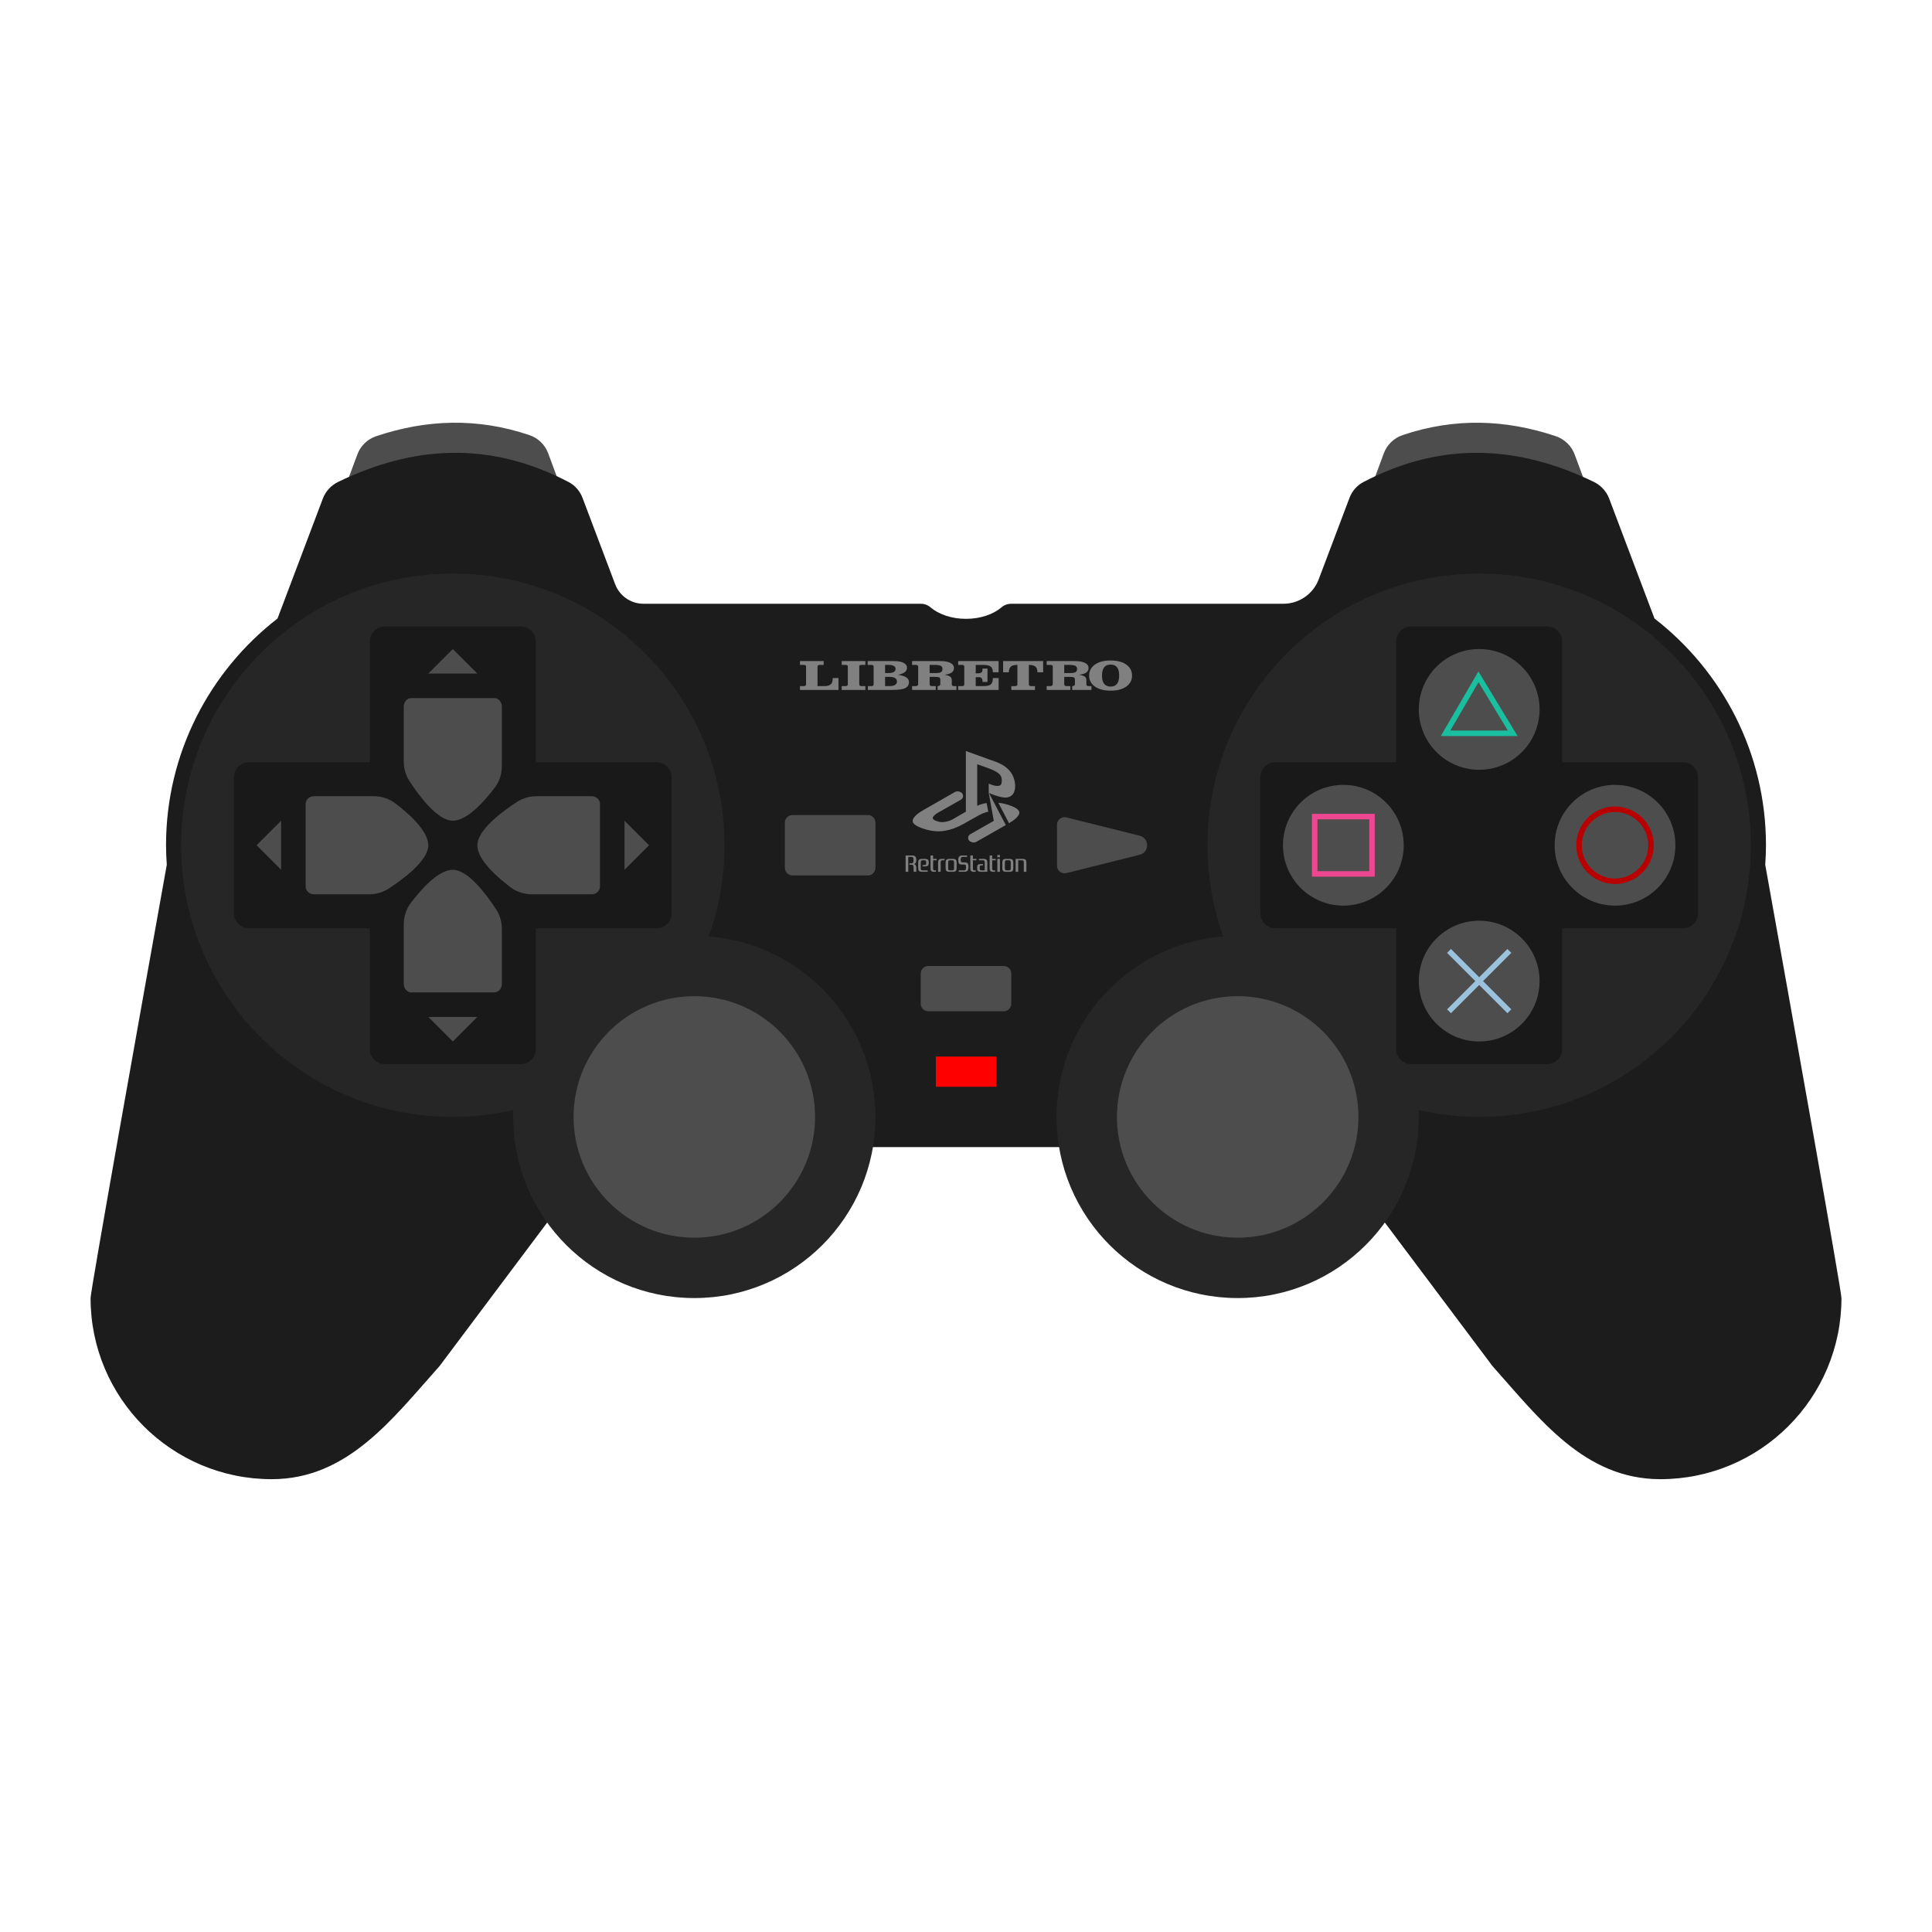
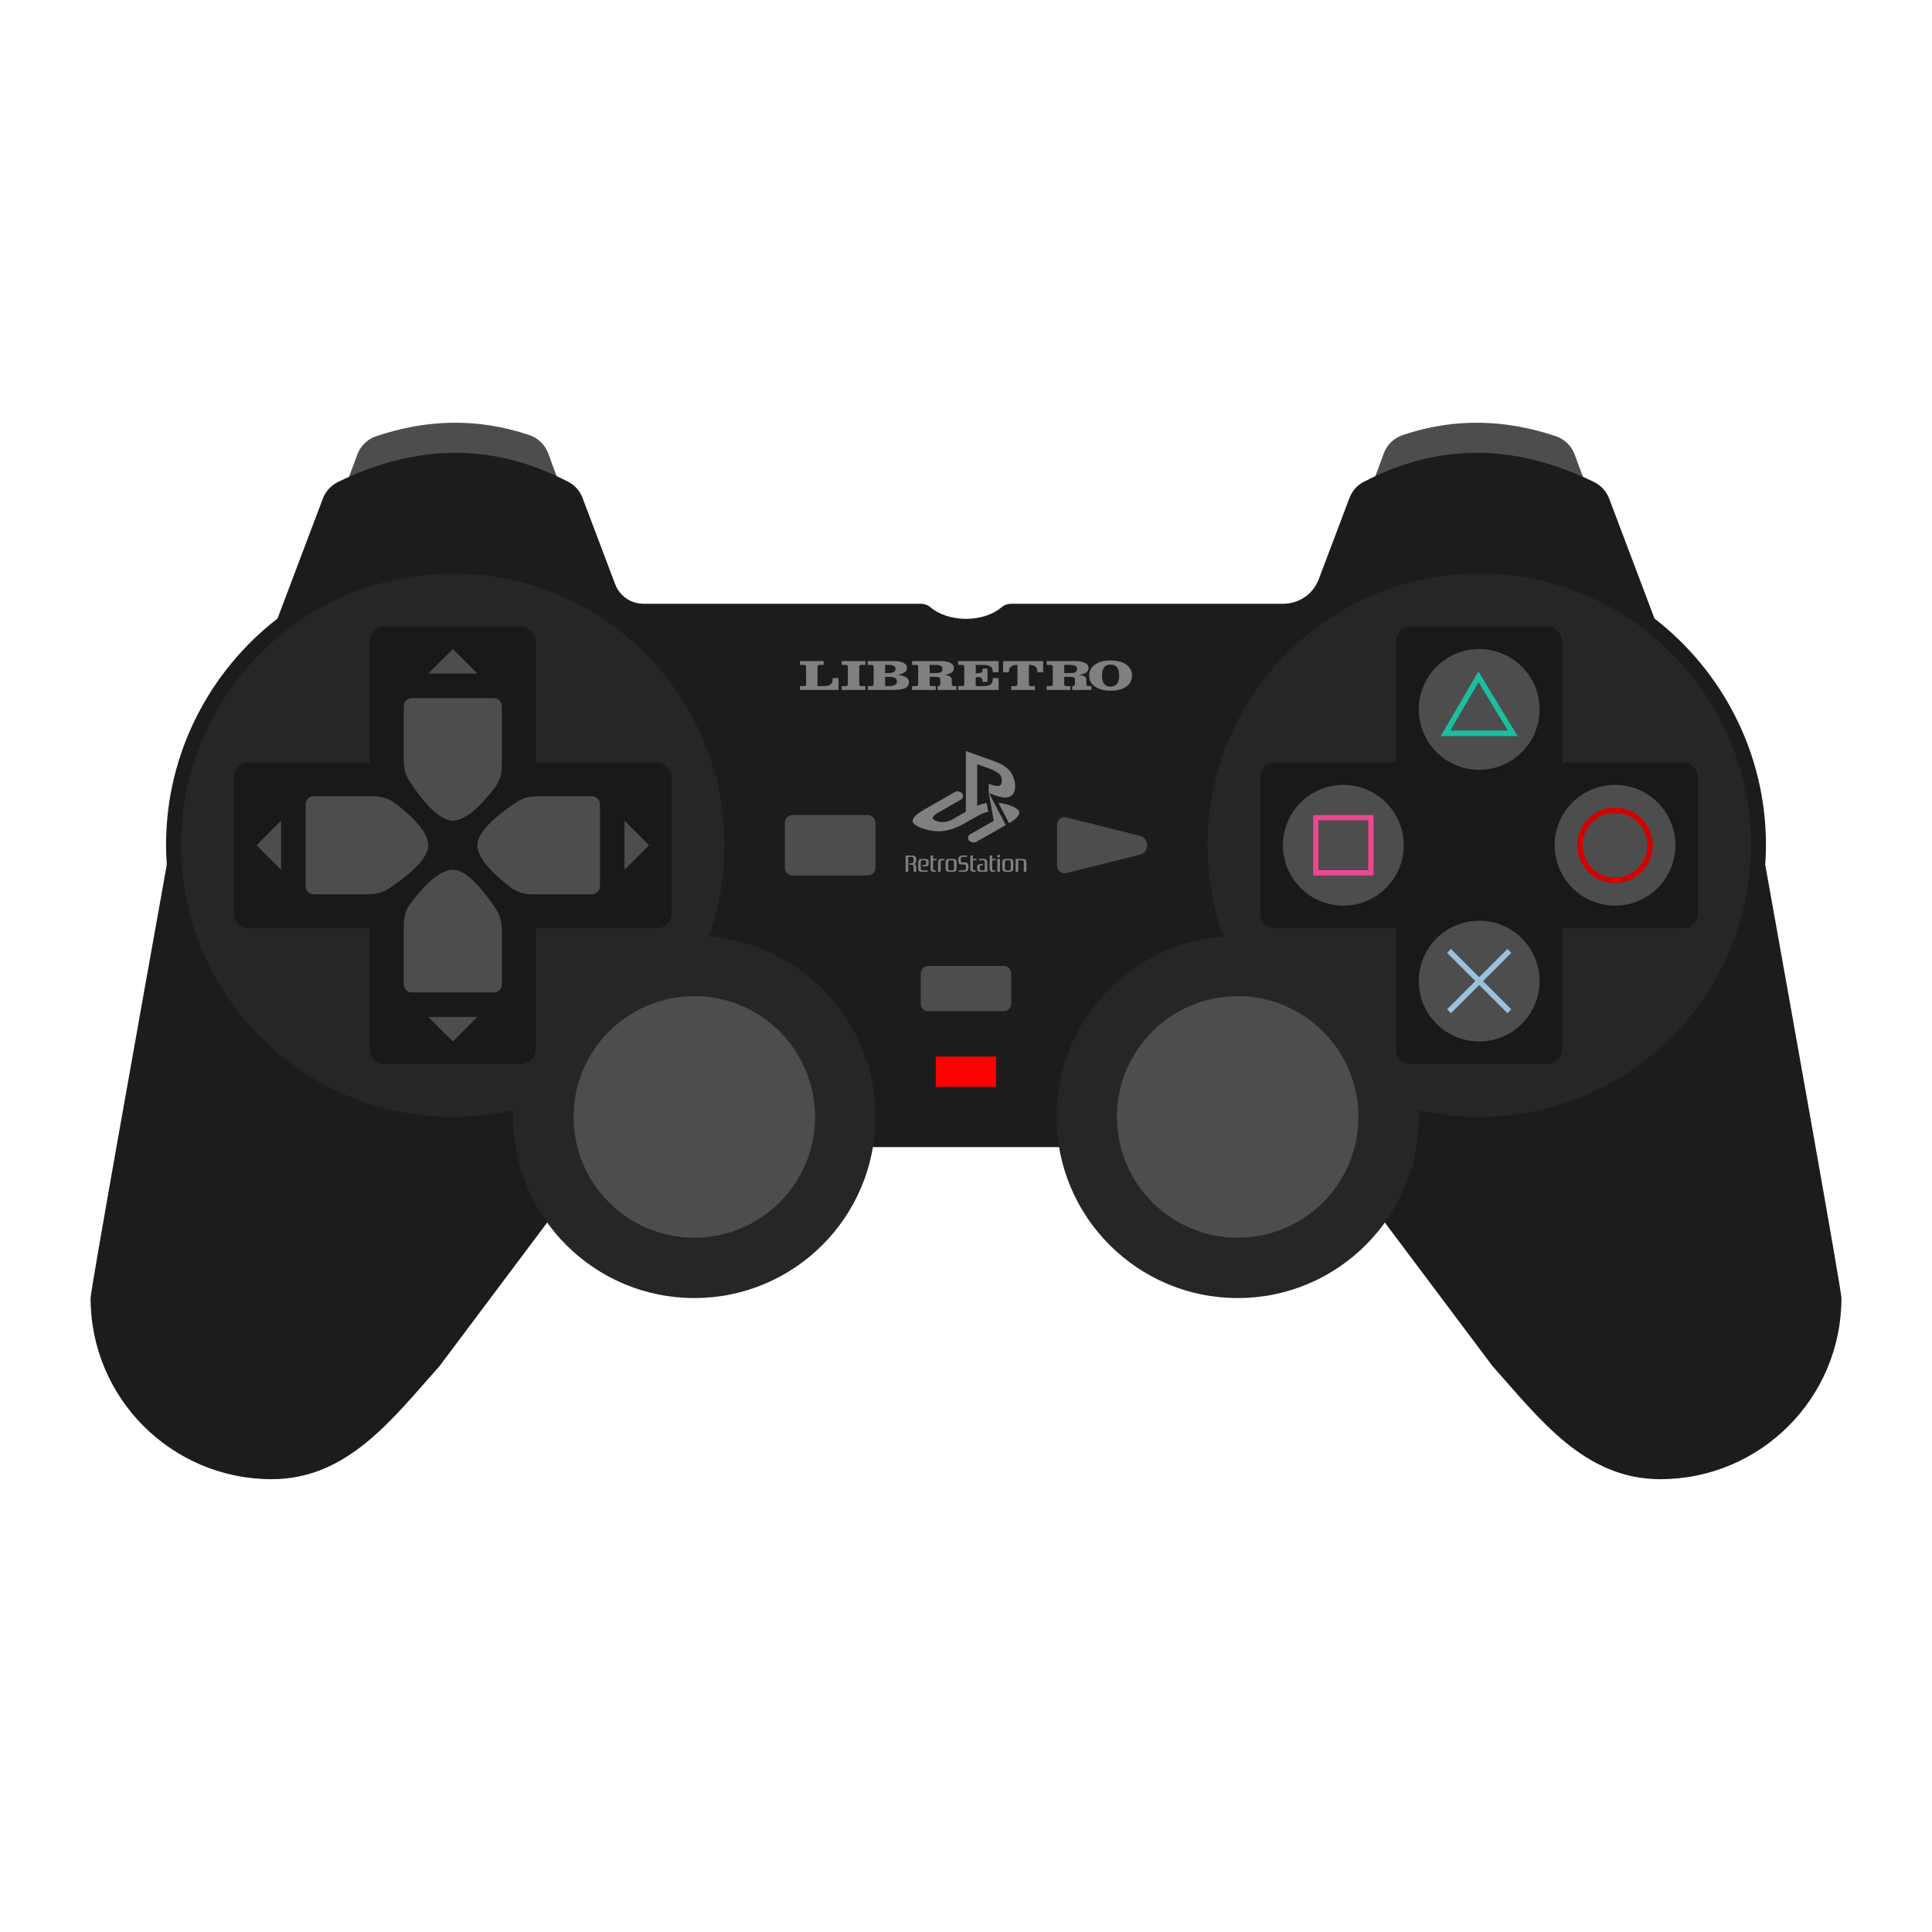
<svg xmlns="http://www.w3.org/2000/svg" viewBox="0 0 341.333 341.333" height="256" width="256" xml:space="preserve" id="svg2" version="1.1">
  <defs id="defs6">
    <clipPath id="clipPath18" clipPathUnits="userSpaceOnUse">
      <path id="path16" d="M 0,256 H 256 V 0 H 0 Z" />
    </clipPath>
    <clipPath id="clipPath26" clipPathUnits="userSpaceOnUse">
      <path id="path24" d="M 4,207.987 H 252 V 52 H 4 Z" />
    </clipPath>
    <clipPath id="clipPath124" clipPathUnits="userSpaceOnUse">
      <path id="path122" d="m 40.5,150.5 h 16.25 v -13 H 40.5 Z" />
    </clipPath>
  </defs>
  <g id="g22" transform="matrix(1.333333,0,0,-1.333333,0,341.3333)" />
  <path id="path38" style="fill:#4d4d4d;fill-opacity:1;fill-rule:nonzero;stroke:none;stroke-width:1.333" d="M 53.333,106.667 H 106.667 L 96.853,80.093 c -0.563,-1.523 -1.792,-2.707 -3.329,-3.225 -9.211,-3.108 -18.201,-2.768 -27.032,0.185 -1.547,0.516 -2.787,1.696 -3.353,3.224 z" />
  <path id="path42" style="fill:#4d4d4d;fill-opacity:1;fill-rule:nonzero;stroke:none;stroke-width:1.333" d="m 288,106.667 h -53.333 l 9.813,-26.573 c 0.563,-1.523 1.792,-2.707 3.329,-3.225 9.211,-3.108 18.201,-2.768 27.032,0.185 1.547,0.516 2.787,1.696 3.353,3.224 z" />
  <path id="path46" style="fill:#1c1c1c;fill-opacity:1;fill-rule:nonzero;stroke:none;stroke-width:1.333" d="m 311.87,152.785 c 0.077,-1.141 0.131,-2.291 0.131,-3.452 0,-16.28 -7.727,-30.781 -19.697,-40.057 l -8.013,-21.204 c -0.492,-1.299 -1.477,-2.343 -2.727,-2.948 -13.177,-6.367 -26.683,-7.301 -40.716,0.055 -1.129,0.592 -1.984,1.608 -2.436,2.801 l -5.433,14.377 c -0.98,2.593 -3.464,4.309 -6.236,4.309 h -48.087 c -0.62,0 -1.22,0.213 -1.692,0.616 -1.463,1.248 -3.736,2.051 -6.296,2.051 -2.56,0 -4.835,-0.803 -6.297,-2.051 -0.472,-0.403 -1.072,-0.616 -1.692,-0.616 h -49.008 c -2.217,0 -4.204,-1.373 -4.989,-3.448 l -5.759,-15.239 c -0.452,-1.193 -1.305,-2.209 -2.436,-2.801 -14.033,-7.356 -27.539,-6.421 -40.715,-0.055 -1.251,0.605 -2.236,1.649 -2.728,2.948 l -8.013,21.204 c -11.969,9.276 -19.696,23.777 -19.696,40.057 0,1.161 0.053,2.311 0.131,3.452 -4.512,25.152 -13.464,75.228 -13.464,76.548 0,17.673 14.327,32 32,32 13.425,0 21.333,-10.667 29.663,-19.995 l 29.004,-38.672 h 64 64 l 29.004,38.672 c 8.329,9.328 16.236,19.995 29.663,19.995 17.673,0 32,-14.327 32,-32 0,-1.32 -8.953,-51.396 -13.464,-76.548" />
  <path id="path50" style="fill:#262626;fill-opacity:1;fill-rule:nonzero;stroke:none;stroke-width:1.333" d="m 216.113,165.444 c -1.796,-5.036 -2.78,-10.457 -2.78,-16.111 0,-26.509 21.491,-48 48,-48 26.509,0 48,21.491 48,48 0,26.509 -21.491,48 -48,48 -3.679,0 -7.255,-0.428 -10.697,-1.211 0.015,0.403 0.031,0.804 0.031,1.211 0,17.673 -14.327,32 -32,32 -17.673,0 -32,-14.327 -32,-32 0,-16.812 12.969,-30.587 29.447,-31.889" />
  <path id="path54" style="fill:#262626;fill-opacity:1;fill-rule:nonzero;stroke:none;stroke-width:1.333" d="m 125.221,165.444 c 1.795,-5.036 2.779,-10.457 2.779,-16.111 0,-26.509 -21.489,-48 -48,-48 -26.509,0 -48,21.491 -48,48 0,26.509 21.491,48 48,48 3.68,0 7.256,-0.427 10.697,-1.211 -0.015,0.403 -0.031,0.804 -0.031,1.211 0,17.673 14.328,32 32,32 17.673,0 32,-14.327 32,-32 0,-16.812 -12.968,-30.587 -29.445,-31.889" />
  <path id="path58" style="fill:#4d4d4d;fill-opacity:1;fill-rule:nonzero;stroke:none;stroke-width:1.333" d="m 144,197.333 c 0,11.783 -9.552,21.333 -21.333,21.333 -11.781,0 -21.333,-9.551 -21.333,-21.333 0,-11.783 9.552,-21.333 21.333,-21.333 C 134.448,176 144,185.551 144,197.333" />
  <path id="path62" style="fill:#4d4d4d;fill-opacity:1;fill-rule:nonzero;stroke:none;stroke-width:1.333" d="m 240,197.333 c 0,11.783 -9.551,21.333 -21.333,21.333 -11.783,0 -21.333,-9.551 -21.333,-21.333 0,-11.783 9.551,-21.333 21.333,-21.333 11.783,0 21.333,9.551 21.333,21.333" />
  <path id="path66" style="fill:#4d4d4d;fill-opacity:1;fill-rule:nonzero;stroke:none;stroke-width:1.333" d="M 177.333,178.667 H 164 c -0.736,0 -1.333,-0.596 -1.333,-1.333 V 172 c 0,-0.736 0.597,-1.333 1.333,-1.333 h 13.333 c 0.737,0 1.333,0.597 1.333,1.333 v 5.333 c 0,0.737 -0.596,1.333 -1.333,1.333" />
  <path d="m 176,192 h -10.667 v -5.333 H 176 Z" style="fill:#ff0000;fill-opacity:1;fill-rule:nonzero;stroke:none;stroke-width:1.333" id="path68" />
  <path id="path72" style="fill:#4d4d4d;fill-opacity:1;fill-rule:nonzero;stroke:none;stroke-width:1.333" d="M 153.333,154.667 H 140 c -0.736,0 -1.333,-0.597 -1.333,-1.333 v -8 C 138.667,144.597 139.264,144 140,144 h 13.333 c 0.736,0 1.333,0.597 1.333,1.333 v 8 c 0,0.736 -0.597,1.333 -1.333,1.333" />
  <path id="path76" style="fill:#4d4d4d;fill-opacity:1;fill-rule:nonzero;stroke:none;stroke-width:1.333" d="m 186.746,152.959 v -7.251 c 0,-0.868 0.816,-1.504 1.657,-1.295 l 12.951,3.239 c 1.751,0.437 1.751,2.925 0,3.363 l -12.951,3.237 c -0.841,0.211 -1.657,-0.427 -1.657,-1.293" />
  <path d="m 273.333,110.667 h -24 c -1.471,0 -2.667,1.196 -2.667,2.667 v 21.333 h -21.333 c -1.471,0 -2.667,1.196 -2.667,2.667 v 24 c 0,1.471 1.196,2.667 2.667,2.667 h 21.333 v 21.333 c 0,1.471 1.196,2.667 2.667,2.667 h 24 C 274.804,188 276,186.804 276,185.333 V 164 h 21.333 c 1.471,0 2.667,-1.196 2.667,-2.667 v -24 c 0,-1.471 -1.196,-2.667 -2.667,-2.667 H 276 v -21.333 c 0,-1.471 -1.196,-2.667 -2.667,-2.667" style="opacity:1;vector-effect:none;fill:#191919;fill-opacity:1;fill-rule:nonzero;stroke:none;stroke-width:1.333;stroke-linecap:butt;stroke-linejoin:miter;stroke-miterlimit:4;stroke-dasharray:none;stroke-dashoffset:0;stroke-opacity:1" id="path960" />
  <path id="path80" style="fill:#4d4d4d;fill-opacity:1;fill-rule:nonzero;stroke:none;stroke-width:1.333" d="m 272,125.333 c 0,5.891 -4.776,10.667 -10.667,10.667 -5.891,0 -10.667,-4.776 -10.667,-10.667 0,-5.891 4.776,-10.667 10.667,-10.667 5.891,0 10.667,4.776 10.667,10.667" />
  <path id="path84" style="fill:#4d4d4d;fill-opacity:1;fill-rule:nonzero;stroke:none;stroke-width:1.333" d="m 272,173.333 c 0,5.891 -4.776,10.667 -10.667,10.667 -5.891,0 -10.667,-4.776 -10.667,-10.667 0,-5.891 4.776,-10.667 10.667,-10.667 5.891,0 10.667,4.776 10.667,10.667" />
  <path id="path88" style="fill:#4d4d4d;fill-opacity:1;fill-rule:nonzero;stroke:none;stroke-width:1.333" d="m 285.333,160 c -5.891,0 -10.667,-4.776 -10.667,-10.667 0,-5.891 4.776,-10.667 10.667,-10.667 5.891,0 10.667,4.776 10.667,10.667 C 296,155.224 291.224,160 285.333,160" />
  <path id="path92" style="fill:#4d4d4d;fill-opacity:1;fill-rule:nonzero;stroke:none;stroke-width:1.333" d="m 237.333,160 c -5.891,0 -10.667,-4.776 -10.667,-10.667 0,-5.891 4.776,-10.667 10.667,-10.667 5.891,0 10.667,4.776 10.667,10.667 C 248,155.224 243.224,160 237.333,160" />
  <path id="path100" style="opacity:1;vector-effect:none;fill:#191919;fill-opacity:1;fill-rule:nonzero;stroke:none;stroke-width:1.333;stroke-linecap:butt;stroke-linejoin:miter;stroke-miterlimit:4;stroke-dasharray:none;stroke-dashoffset:0;stroke-opacity:1" d="M 92,110.667 H 68 c -1.471,0 -2.667,1.196 -2.667,2.667 v 21.333 H 44 c -1.471,0 -2.667,1.196 -2.667,2.667 v 24 c 0,1.471 1.196,2.667 2.667,2.667 h 21.333 v 21.333 c 0,1.471 1.196,2.667 2.667,2.667 h 24 c 1.471,0 2.667,-1.196 2.667,-2.667 V 164 H 116 c 1.471,0 2.667,-1.196 2.667,-2.667 v -24 c 0,-1.471 -1.196,-2.667 -2.667,-2.667 H 94.667 v -21.333 c 0,-1.471 -1.196,-2.667 -2.667,-2.667" />
  <path id="path104" style="fill:#4d4d4d;fill-opacity:1;fill-rule:nonzero;stroke:none;stroke-width:1.333" d="M 110.333,153.667 V 145 l 4.333,4.333 z" />
  <path id="path108" style="fill:#4d4d4d;fill-opacity:1;fill-rule:nonzero;stroke:none;stroke-width:1.333" d="m 49.667,145 v 8.667 l -4.333,-4.333 z" />
  <path id="path112" style="fill:#4d4d4d;fill-opacity:1;fill-rule:nonzero;stroke:none;stroke-width:1.333" d="m 75.667,179.667 h 8.667 L 80,184 Z" />
  <path id="path116" style="fill:#4d4d4d;fill-opacity:1;fill-rule:nonzero;stroke:none;stroke-width:1.333" d="m 84.333,119 h -8.667 l 4.333,-4.333 z" />
  <g id="g120" transform="matrix(1.333333,0,0,-1.333333,0,341.3333)" />
  <g id="g132" transform="matrix(1.333333,0,0,-1.333333,0,341.3333)" style="fill:#4d4d4d;fill-opacity:1">
    <g id="g130" clip-path="url(#clipPath124)" style="fill:#4d4d4d;fill-opacity:1">
      <g id="g128" transform="translate(40.5,149.4902)" style="fill:#4d4d4d;fill-opacity:1">
        <path id="path126" style="fill:#4d4d4d;fill-opacity:1;fill-rule:nonzero;stroke:none" d="m 0,0 v -10.98 c 0,-0.558 0.5,-1.01 1.116,-1.01 h 7.279 c 0.92,0 1.82,0.251 2.569,0.736 1.875,1.213 5.286,3.704 5.286,5.764 0,1.967 -2.745,4.328 -4.431,5.594 C 11.027,0.697 10.028,1.01 9,1.01 H 1.116 C 0.5,1.01 0,0.558 0,0" />
      </g>
    </g>
  </g>
  <path id="path136" style="fill:#4d4d4d;fill-opacity:1;fill-rule:nonzero;stroke:none;stroke-width:1.333" d="m 106,156.654 v -14.64 c 0,-0.744 -0.667,-1.347 -1.488,-1.347 h -9.705 c -1.227,0 -2.427,0.335 -3.425,0.981 -2.5,1.617 -7.048,4.939 -7.048,7.685 0,2.623 3.66,5.771 5.908,7.459 1.056,0.791 2.388,1.208 3.759,1.208 h 10.512 c 0.821,0 1.488,-0.603 1.488,-1.347" />
  <path id="path140" style="fill:#4d4d4d;fill-opacity:1;fill-rule:nonzero;stroke:none;stroke-width:1.333" d="m 87.32,123.333 h -14.64 c -0.744,0 -1.347,0.667 -1.347,1.488 v 9.705 c 0,1.227 0.335,2.427 0.981,3.425 1.617,2.5 4.939,7.048 7.685,7.048 2.623,0 5.771,-3.66 7.459,-5.908 0.791,-1.056 1.208,-2.388 1.208,-3.759 v -10.512 c 0,-0.821 -0.603,-1.488 -1.347,-1.488" />
  <path id="path144" style="fill:#4d4d4d;fill-opacity:1;fill-rule:nonzero;stroke:none;stroke-width:1.333" d="m 72.68,175.333 h 14.64 c 0.744,0 1.347,-0.667 1.347,-1.488 V 164.14 c 0,-1.227 -0.335,-2.427 -0.981,-3.425 -1.617,-2.5 -4.939,-7.048 -7.685,-7.048 -2.623,0 -5.771,3.66 -7.459,5.908 -0.791,1.056 -1.208,2.388 -1.208,3.759 v 10.512 c 0,0.821 0.603,1.488 1.347,1.488" />
-   <path d="m 232.756,153.912 h 9.156 v -9.156 h -9.156 z m 10.125,0.969 h -11.095 v -11.095 h 11.095 z" style="fill:#ed4792;fill-opacity:1;fill-rule:nonzero;stroke:none;stroke-width:1.034" id="path88-6" />
-   <path id="path92-4" style="fill:#b80000;fill-opacity:1;fill-rule:nonzero;stroke:none;stroke-width:1.034" d="m 285.333,143.459 c -3.239,0 -5.875,2.636 -5.875,5.875 0,3.239 2.636,5.875 5.875,5.875 3.239,0 5.875,-2.636 5.875,-5.875 0,-3.239 -2.636,-5.875 -5.875,-5.875 m 0,12.718 c -3.773,0 -6.844,-3.07 -6.844,-6.844 0,-3.773 3.07,-6.844 6.844,-6.844 3.773,0 6.844,3.07 6.844,6.844 0,3.773 -3.07,6.844 -6.844,6.844" />
+   <path d="m 232.933,153.735 h 8.803 v -8.803 h -8.803 z m 9.734,0.932 H 232 V 144 h 10.667 z" style="fill:#ed4792;fill-opacity:1;fill-rule:nonzero;stroke:none;stroke-width:0.994" id="path88-6" />
+   <path id="path92-4" style="fill:#d40000;fill-opacity:1;fill-rule:nonzero;stroke:none;stroke-width:1.007" d="m 285.333,143.611 c -3.155,0 -5.723,2.568 -5.723,5.723 0,3.155 2.568,5.723 5.723,5.723 3.155,0 5.723,-2.568 5.723,-5.723 0,-3.155 -2.568,-5.723 -5.723,-5.723 m 0,12.389 c -3.676,0 -6.667,-2.991 -6.667,-6.667 0,-3.676 2.991,-6.667 6.667,-6.667 3.676,0 6.667,2.991 6.667,6.667 0,3.676 -2.991,6.667 -6.667,6.667" />
  <path id="path96-7" style="fill:#1abf9f;fill-opacity:1;fill-rule:nonzero;stroke:none;stroke-width:1.034" d="m 261.198,118.624 -6.651,11.418 h 13.572 z m 0.017,1.898 5.183,8.551 h -10.164 z" />
  <path id="path100-0" style="fill:#9bc2dd;fill-opacity:1;fill-rule:nonzero;stroke:none;stroke-width:1.034" d="m 267.008,168.344 -0.686,-0.686 -4.989,4.989 -4.989,-4.989 -0.685,0.686 4.988,4.989 -4.988,4.989 0.685,0.686 4.989,-4.989 4.989,4.989 0.686,-0.686 -4.989,-4.989 z" />
  <g id="g1173" transform="translate(9.920907,-10)" style="fill:#808080">
    <g transform="matrix(1.333333,0,0,-1.333333,131.4122,131.2187)" id="g146" style="fill:#808080">
      <path id="path148" style="fill:#808080;fill-opacity:1;fill-rule:nonzero;stroke:none" d="m 0,0 h 0.473 c 0.224,0 0.336,0.075 0.336,0.225 v 2.362 c 0,0.15 -0.106,0.225 -0.316,0.225 H 0 V 3.319 H 3.136 V 2.812 H 2.655 C 2.437,2.812 2.327,2.737 2.327,2.587 V 0 h 0.86 c 0.45,0 0.76,0.091 0.931,0.273 0.15,0.159 0.225,0.424 0.225,0.796 H 5.105 V -0.506 H 0 Z" />
    </g>
    <g transform="matrix(1.333333,0,0,-1.333333,138.7864,131.2187)" id="g150" style="fill:#808080">
      <path id="path152" style="fill:#808080;fill-opacity:1;fill-rule:nonzero;stroke:none" d="m 0,0 h 0.473 c 0.224,0 0.336,0.075 0.336,0.225 v 2.407 c 0,0.12 -0.106,0.18 -0.316,0.18 H 0 V 3.319 H 3.136 V 2.812 H 2.655 C 2.526,2.812 2.439,2.795 2.394,2.762 2.35,2.73 2.327,2.672 2.327,2.587 V 0.225 C 2.327,0.075 2.433,0 2.643,0 H 3.136 V -0.506 H 0 Z" />
    </g>
    <g transform="matrix(1.333333,0,0,-1.333333,146.4497,131.2187)" id="g154" style="fill:#808080">
      <path id="path156" style="fill:#808080;fill-opacity:1;fill-rule:nonzero;stroke:none" d="m 0,0 h 0.533 c 0.694,0 1.041,0.206 1.041,0.619 0,0.405 -0.348,0.607 -1.045,0.607 H 0 Z m 0,2.812 v -1.08 h 0.438 c 0.631,0 0.947,0.182 0.947,0.546 0,0.356 -0.316,0.534 -0.947,0.534 z M -2.28,-0.506 V 0 h 0.434 c 0.218,0 0.327,0.075 0.327,0.225 v 2.362 c 0,0.15 -0.106,0.225 -0.319,0.225 h -0.466 v 0.507 h 3.46 c 0.576,0 1.011,-0.08 1.306,-0.24 C 2.756,2.922 2.903,2.701 2.903,2.416 2.903,2.172 2.792,1.972 2.568,1.817 2.347,1.663 2.063,1.562 1.716,1.513 2.287,1.404 2.671,1.273 2.868,1.119 3.065,0.966 3.164,0.766 3.164,0.52 3.164,0.17 3.006,-0.089 2.69,-0.256 2.377,-0.423 1.784,-0.506 0.911,-0.506 Z" />
    </g>
    <g transform="matrix(1.333333,0,0,-1.333333,159.3625,131.2187)" id="g158" style="fill:#808080">
      <path id="path160" style="fill:#808080;fill-opacity:1;fill-rule:nonzero;stroke:none" d="m 0,0 h 0.473 c 0.224,0 0.336,0.075 0.336,0.225 v 2.362 c 0,0.15 -0.106,0.225 -0.316,0.225 H 0 V 3.319 H 5.358 V 1.834 H 4.595 C 4.595,2.233 4.474,2.501 4.232,2.638 4.043,2.754 3.698,2.812 3.196,2.812 H 2.327 V 1.693 h 0.229 c 0.261,0 0.44,0.04 0.537,0.121 0.087,0.071 0.129,0.195 0.129,0.371 V 2.323 H 3.885 V 0.557 H 3.222 v 0.146 c 0,0.15 -0.039,0.268 -0.121,0.354 -0.079,0.087 -0.179,0.13 -0.297,0.13 H 2.327 V 0 h 0.958 c 0.513,0 0.86,0.077 1.039,0.231 0.182,0.153 0.271,0.433 0.271,0.838 H 5.358 V -0.506 H 0 Z" />
    </g>
    <g transform="matrix(1.333333,0,0,-1.333333,167.3037,128.7737)" id="g162" style="fill:#808080">
      <path id="path164" style="fill:#808080;fill-opacity:1;fill-rule:nonzero;stroke:none" d="M 0,0 V 1.485 H 5.306 V 0 H 4.544 c 0,0.356 -0.09,0.608 -0.272,0.757 -0.179,0.148 -0.465,0.222 -0.86,0.222 v -2.588 c 0,-0.15 0.105,-0.225 0.316,-0.225 H 4.221 V -2.34 H 1.085 v 0.506 h 0.477 c 0.221,0 0.331,0.075 0.331,0.225 V 0.979 C 1.457,0.979 1.158,0.894 0.998,0.726 0.84,0.559 0.761,0.317 0.761,0 Z" />
    </g>
    <g transform="matrix(1.333333,0,0,-1.333333,184.7713,129.3556)" id="g166" style="fill:#808080">
      <path id="path168" style="fill:#808080;fill-opacity:1;fill-rule:nonzero;stroke:none" d="M 0,0 C 0,-0.972 0.381,-1.458 1.141,-1.458 1.898,-1.458 2.277,-0.972 2.277,0 2.277,0.972 1.9,1.458 1.148,1.458 0.383,1.458 0,0.972 0,0 m -1.703,0 c 0,0.593 0.25,1.075 0.754,1.443 C -0.446,1.815 0.251,2 1.141,2 2.034,2 2.731,1.816 3.23,1.449 3.73,1.082 3.981,0.599 3.981,0 3.981,-0.616 3.724,-1.103 3.211,-1.463 2.7,-1.821 2.017,-2 1.16,-2 0.279,-2 -0.419,-1.819 -0.934,-1.458 -1.447,-1.096 -1.703,-0.61 -1.703,0" />
    </g>
    <g transform="matrix(1.333333,0,0,-1.333333,180.116,128.74)" id="g170" style="fill:#808080">
      <path id="path172" style="fill:#808080;fill-opacity:1;fill-rule:nonzero;stroke:none" d="m 0,0 c -0.124,-0.084 -0.348,-0.127 -0.675,-0.127 h -0.836 v 1.08 h 0.584 c 0.415,0 0.705,-0.038 0.868,-0.115 C 0.107,0.761 0.189,0.622 0.189,0.422 0.189,0.225 0.126,0.084 0,0 m 1.788,-1.859 c -0.144,0 -0.242,0.02 -0.292,0.059 -0.05,0.04 -0.075,0.11 -0.075,0.211 l 0.003,0.495 c 0,0.233 -0.075,0.399 -0.225,0.501 -0.15,0.103 -0.4,0.185 -0.749,0.247 0.839,0.081 1.258,0.369 1.258,0.866 0,0.315 -0.162,0.551 -0.485,0.706 C 0.902,1.382 0.472,1.46 -0.067,1.46 H -3.838 V 0.953 h 0.461 c 0.232,0 0.347,-0.075 0.347,-0.225 v -2.317 c 0,-0.18 -0.119,-0.27 -0.359,-0.27 h -0.449 v -0.506 h 3.136 v 0.506 h -0.442 c -0.145,0 -0.242,0.02 -0.292,0.059 -0.05,0.04 -0.075,0.11 -0.075,0.211 v 0.956 h 0.592 c 0.347,0 0.571,-0.022 0.67,-0.067 0.103,-0.045 0.154,-0.158 0.154,-0.338 l -0.002,-0.551 c 0,-0.18 -0.12,-0.27 -0.359,-0.27 v -0.506 h 2.553 v 0.506 z" />
    </g>
    <g transform="matrix(1.333333,0,0,-1.333333,156.3378,128.74)" id="g174" style="fill:#808080">
      <path id="path176" style="fill:#808080;fill-opacity:1;fill-rule:nonzero;stroke:none" d="m 0,0 c -0.124,-0.084 -0.348,-0.127 -0.674,-0.127 h -0.837 v 1.08 h 0.584 c 0.415,0 0.705,-0.038 0.868,-0.115 C 0.107,0.761 0.189,0.622 0.189,0.422 0.189,0.225 0.126,0.084 0,0 m 1.788,-1.859 c -0.144,0 -0.242,0.02 -0.292,0.059 -0.05,0.04 -0.075,0.11 -0.075,0.211 l 0.003,0.495 c 0,0.233 -0.075,0.399 -0.225,0.501 -0.15,0.103 -0.4,0.185 -0.749,0.247 0.839,0.081 1.258,0.369 1.258,0.866 0,0.315 -0.162,0.551 -0.485,0.706 C 0.902,1.382 0.472,1.46 -0.067,1.46 H -3.838 V 0.953 h 0.461 c 0.232,0 0.347,-0.075 0.347,-0.225 v -2.317 c 0,-0.18 -0.119,-0.27 -0.359,-0.27 h -0.449 v -0.506 h 3.136 v 0.506 h -0.442 c -0.145,0 -0.242,0.02 -0.292,0.059 -0.05,0.04 -0.075,0.11 -0.075,0.211 v 0.956 h 0.592 c 0.347,0 0.571,-0.022 0.67,-0.067 0.103,-0.045 0.154,-0.158 0.154,-0.338 l -0.002,-0.551 c 0,-0.18 -0.12,-0.27 -0.359,-0.27 v -0.506 h 2.492 v 0.506 z" />
    </g>
    <g transform="matrix(1.333333,0,0,-1.333333,151.9577,161.9163)" id="g178" style="fill:#808080">
      <path id="path180" style="fill:#808080;fill-opacity:1;fill-rule:nonzero;stroke:none" d="m 0,0 c 0,-0.103 -0.008,-0.187 -0.025,-0.254 -0.017,-0.067 -0.039,-0.12 -0.067,-0.16 -0.028,-0.04 -0.06,-0.07 -0.097,-0.089 -0.037,-0.02 -0.074,-0.035 -0.112,-0.045 0.038,-0.012 0.075,-0.029 0.112,-0.051 0.037,-0.021 0.069,-0.052 0.097,-0.092 0.028,-0.04 0.051,-0.092 0.069,-0.156 0.017,-0.063 0.026,-0.142 0.026,-0.237 V -1.58 h -0.351 v 0.496 c 0,0.086 -0.006,0.158 -0.017,0.214 -0.011,0.057 -0.028,0.102 -0.052,0.136 -0.023,0.033 -0.052,0.058 -0.085,0.072 -0.034,0.014 -0.074,0.022 -0.121,0.022 h -0.291 v 0.181 h 0.298 c 0.042,0 0.08,0.007 0.112,0.022 0.033,0.014 0.06,0.038 0.082,0.071 0.023,0.032 0.039,0.076 0.05,0.13 0.012,0.055 0.017,0.123 0.017,0.205 0,0.082 -0.005,0.151 -0.017,0.205 -0.011,0.054 -0.027,0.098 -0.05,0.131 -0.022,0.033 -0.049,0.056 -0.082,0.069 -0.032,0.014 -0.07,0.02 -0.112,0.02 H -1.058 V -1.58 h -0.351 v 2.159 h 0.863 c 0.197,0 0.337,-0.045 0.421,-0.136 C -0.042,0.353 0,0.205 0,0" />
    </g>
    <g transform="matrix(1.333333,0,0,-1.333333,153.069,163.0697)" id="g182" style="fill:#808080">
      <path id="path184" style="fill:#808080;fill-opacity:1;fill-rule:nonzero;stroke:none" d="m 0,0 v 0.179 h 0.191 c 0.06,0 0.109,0.004 0.145,0.012 0.037,0.008 0.066,0.021 0.086,0.038 0.02,0.018 0.034,0.041 0.042,0.07 0.007,0.028 0.011,0.064 0.011,0.107 V 0.573 C 0.475,0.618 0.471,0.656 0.464,0.687 0.456,0.717 0.442,0.742 0.422,0.761 0.402,0.779 0.373,0.792 0.336,0.799 0.3,0.806 0.251,0.81 0.191,0.81 H 0.05 C -0.01,0.81 -0.059,0.806 -0.095,0.797 -0.132,0.789 -0.161,0.773 -0.181,0.75 -0.201,0.726 -0.215,0.693 -0.223,0.65 -0.23,0.607 -0.234,0.551 -0.234,0.483 v -0.686 c 0,-0.068 0.004,-0.123 0.011,-0.166 0.008,-0.044 0.022,-0.077 0.042,-0.101 0.02,-0.023 0.049,-0.039 0.086,-0.047 C -0.059,-0.526 -0.01,-0.53 0.05,-0.53 H 0.683 V -0.714 H -0.07 c -0.101,0 -0.183,0.009 -0.248,0.027 -0.065,0.019 -0.117,0.049 -0.156,0.091 -0.039,0.042 -0.065,0.096 -0.08,0.162 -0.015,0.066 -0.022,0.147 -0.022,0.243 v 0.662 c 0,0.094 0.007,0.175 0.022,0.242 0.015,0.066 0.041,0.121 0.08,0.163 0.039,0.042 0.091,0.072 0.156,0.091 0.065,0.018 0.147,0.028 0.248,0.028 H 0.311 C 0.412,0.995 0.494,0.986 0.559,0.968 0.624,0.951 0.676,0.925 0.715,0.891 0.754,0.857 0.78,0.815 0.795,0.765 0.809,0.715 0.817,0.657 0.817,0.591 V 0.403 C 0.817,0.338 0.809,0.28 0.795,0.229 0.78,0.179 0.754,0.137 0.715,0.103 0.676,0.069 0.624,0.044 0.559,0.026 0.494,0.009 0.412,0 0.311,0 Z" />
    </g>
    <g transform="matrix(1.333333,0,0,-1.333333,155.5549,161.99)" id="g186" style="fill:#808080">
      <path id="path188" style="fill:#808080;fill-opacity:1;fill-rule:nonzero;stroke:none" d="m 0,0 h -0.465 v -1.09 c 0,-0.099 0.015,-0.165 0.045,-0.199 0.03,-0.033 0.089,-0.05 0.176,-0.05 h 0.15 v -0.185 h -0.288 c -0.08,0 -0.147,0.01 -0.202,0.031 -0.055,0.02 -0.098,0.049 -0.131,0.086 -0.032,0.037 -0.055,0.08 -0.07,0.131 -0.015,0.05 -0.022,0.105 -0.022,0.164 v 1.746 h 0.342 V 0.185 H 0 Z" />
    </g>
    <g transform="matrix(1.333333,0,0,-1.333333,155.8428,162.1193)" id="g190" style="fill:#808080">
      <path id="path192" style="fill:#808080;fill-opacity:1;fill-rule:nonzero;stroke:none" d="M 0,0 C 0.015,0.067 0.041,0.121 0.08,0.163 0.119,0.205 0.171,0.236 0.236,0.254 0.301,0.273 0.383,0.282 0.484,0.282 H 0.832 V 0.097 H 0.604 C 0.544,0.097 0.495,0.093 0.459,0.085 0.422,0.076 0.393,0.061 0.373,0.037 0.353,0.013 0.339,-0.02 0.331,-0.063 0.324,-0.106 0.32,-0.162 0.32,-0.229 v -1.198 h -0.342 v 1.185 c 0,0.095 0.007,0.175 0.022,0.242" />
    </g>
    <g transform="matrix(1.333333,0,0,-1.333333,157.599,163.3407)" id="g194" style="fill:#808080">
      <path id="path196" style="fill:#808080;fill-opacity:1;fill-rule:nonzero;stroke:none" d="m 0,0 c 0,-0.068 0.004,-0.123 0.012,-0.166 0.007,-0.043 0.021,-0.077 0.042,-0.1 0.02,-0.024 0.048,-0.04 0.085,-0.048 0.037,-0.008 0.085,-0.012 0.146,-0.012 h 0.207 c 0.06,0 0.109,0.004 0.146,0.012 0.036,0.008 0.065,0.024 0.085,0.048 0.02,0.023 0.034,0.057 0.042,0.1 C 0.773,-0.123 0.777,-0.068 0.777,0 V 0.687 C 0.777,0.754 0.773,0.81 0.765,0.853 0.757,0.896 0.743,0.929 0.723,0.953 0.703,0.977 0.674,0.992 0.638,1.001 0.601,1.009 0.552,1.013 0.492,1.013 H 0.285 C 0.224,1.013 0.176,1.009 0.139,1.001 0.102,0.992 0.074,0.977 0.054,0.953 0.033,0.929 0.019,0.896 0.012,0.853 0.004,0.81 0,0.754 0,0.687 Z M 0.613,1.198 C 0.713,1.198 0.796,1.189 0.86,1.17 0.925,1.152 0.977,1.121 1.016,1.079 1.055,1.037 1.082,0.983 1.096,0.916 1.111,0.849 1.118,0.769 1.118,0.674 V 0.012 C 1.118,-0.084 1.111,-0.165 1.096,-0.231 1.082,-0.297 1.055,-0.351 1.016,-0.393 0.977,-0.435 0.925,-0.465 0.86,-0.483 0.796,-0.502 0.713,-0.511 0.613,-0.511 H 0.164 c -0.1,0 -0.183,0.009 -0.248,0.028 -0.064,0.018 -0.116,0.048 -0.155,0.09 -0.039,0.042 -0.066,0.096 -0.081,0.162 -0.014,0.066 -0.021,0.147 -0.021,0.243 v 0.662 c 0,0.095 0.007,0.175 0.021,0.242 0.015,0.067 0.042,0.121 0.081,0.163 0.039,0.042 0.091,0.073 0.155,0.091 0.065,0.019 0.148,0.028 0.248,0.028 z" />
    </g>
    <g transform="matrix(1.333333,0,0,-1.333333,161.1874,163.1559)" id="g198" style="fill:#808080">
      <path id="path200" style="fill:#808080;fill-opacity:1;fill-rule:nonzero;stroke:none" d="M 0,0 C 0,-0.224 -0.041,-0.388 -0.124,-0.493 -0.206,-0.597 -0.347,-0.65 -0.546,-0.65 h -0.749 v 0.185 h 0.682 c 0.047,0 0.089,0.005 0.126,0.015 0.037,0.011 0.067,0.031 0.09,0.062 0.024,0.031 0.042,0.073 0.054,0.128 0.012,0.054 0.018,0.125 0.018,0.214 0,0.076 -0.004,0.138 -0.013,0.186 -0.009,0.048 -0.025,0.085 -0.049,0.111 -0.023,0.026 -0.056,0.043 -0.097,0.052 -0.041,0.009 -0.095,0.014 -0.162,0.014 H -0.9 c -0.085,0 -0.157,0.01 -0.215,0.031 -0.058,0.02 -0.105,0.054 -0.14,0.1 -0.036,0.046 -0.062,0.107 -0.077,0.182 -0.016,0.074 -0.024,0.167 -0.024,0.278 0,0.189 0.039,0.336 0.116,0.442 0.077,0.106 0.21,0.159 0.4,0.159 h 0.652 V 1.324 h -0.569 c -0.046,0 -0.087,-0.006 -0.12,-0.017 C -0.911,1.296 -0.939,1.276 -0.962,1.249 -0.986,1.221 -1.003,1.183 -1.014,1.135 -1.025,1.086 -1.031,1.025 -1.031,0.951 c 0,-0.071 0.003,-0.13 0.01,-0.177 0.007,-0.046 0.02,-0.082 0.038,-0.107 0.019,-0.026 0.047,-0.044 0.083,-0.054 0.035,-0.011 0.083,-0.016 0.143,-0.016 h 0.238 c 0.089,0 0.167,-0.008 0.233,-0.024 0.065,-0.017 0.12,-0.047 0.162,-0.09 C -0.082,0.44 -0.05,0.38 -0.03,0.302 -0.01,0.224 0,0.123 0,0" />
    </g>
    <g transform="matrix(1.333333,0,0,-1.333333,162.5886,161.99)" id="g202" style="fill:#808080">
      <path id="path204" style="fill:#808080;fill-opacity:1;fill-rule:nonzero;stroke:none" d="m 0,0 h -0.465 v -1.09 c 0,-0.099 0.015,-0.165 0.045,-0.199 0.03,-0.033 0.089,-0.05 0.176,-0.05 h 0.15 v -0.185 h -0.288 c -0.08,0 -0.147,0.01 -0.202,0.031 -0.055,0.02 -0.098,0.049 -0.131,0.086 -0.032,0.037 -0.055,0.08 -0.07,0.131 -0.015,0.05 -0.022,0.105 -0.022,0.164 v 1.746 h 0.342 V 0.185 H 0 Z" />
    </g>
    <g transform="matrix(1.333333,0,0,-1.333333,163.7445,162.6551)" id="g206" style="fill:#808080">
      <path id="path208" style="fill:#808080;fill-opacity:1;fill-rule:nonzero;stroke:none" d="m 0,0 v -0.179 h -0.144 c -0.06,0 -0.109,-0.004 -0.145,-0.012 -0.037,-0.008 -0.066,-0.021 -0.086,-0.038 -0.02,-0.018 -0.034,-0.041 -0.042,-0.07 -0.008,-0.028 -0.011,-0.064 -0.011,-0.107 v -0.198 c 0,-0.047 0.003,-0.085 0.011,-0.115 0.008,-0.03 0.022,-0.054 0.042,-0.072 0.02,-0.019 0.049,-0.032 0.086,-0.039 0.036,-0.007 0.085,-0.011 0.145,-0.011 H 0.234 V 0.172 C 0.234,0.24 0.23,0.296 0.223,0.339 0.215,0.382 0.201,0.415 0.181,0.439 0.161,0.462 0.132,0.478 0.095,0.487 0.059,0.495 0.01,0.499 -0.05,0.499 H -0.532 V 0.684 H 0.07 c 0.101,0 0.183,-0.01 0.248,-0.028 C 0.383,0.637 0.435,0.607 0.474,0.565 0.513,0.523 0.54,0.468 0.554,0.402 0.569,0.335 0.576,0.254 0.576,0.16 v -1.185 h -0.84 c -0.101,0 -0.183,0.008 -0.248,0.026 -0.065,0.017 -0.117,0.043 -0.156,0.077 -0.039,0.034 -0.066,0.076 -0.08,0.126 -0.015,0.05 -0.022,0.108 -0.022,0.174 v 0.219 c 0,0.065 0.007,0.123 0.022,0.174 0.014,0.05 0.041,0.092 0.08,0.126 0.039,0.034 0.091,0.059 0.156,0.077 C -0.447,-0.009 -0.365,0 -0.264,0 Z" />
    </g>
    <g transform="matrix(1.333333,0,0,-1.333333,165.9984,161.99)" id="g210" style="fill:#808080">
      <path id="path212" style="fill:#808080;fill-opacity:1;fill-rule:nonzero;stroke:none" d="m 0,0 h -0.465 v -1.09 c 0,-0.099 0.015,-0.165 0.045,-0.199 0.03,-0.033 0.089,-0.05 0.176,-0.05 h 0.15 v -0.185 h -0.288 c -0.08,0 -0.147,0.01 -0.202,0.031 -0.055,0.02 -0.098,0.049 -0.131,0.086 -0.032,0.037 -0.055,0.08 -0.07,0.131 -0.015,0.05 -0.022,0.105 -0.022,0.164 v 1.746 h 0.342 V 0.185 H 0 Z" />
    </g>
    <path id="path214" style="fill:#808080;fill-opacity:1;fill-rule:nonzero;stroke:none;stroke-width:1.333" d="m 166.74,164.022 h -0.455 v -2.279 h 0.455 z m 0,-2.571 h -0.455 v -0.395 h 0.455 z" />
    <g transform="matrix(1.333333,0,0,-1.333333,167.6141,163.3407)" id="g216" style="fill:#808080">
      <path id="path218" style="fill:#808080;fill-opacity:1;fill-rule:nonzero;stroke:none" d="m 0,0 c 0,-0.068 0.004,-0.123 0.012,-0.166 0.007,-0.043 0.022,-0.077 0.042,-0.1 0.02,-0.024 0.048,-0.04 0.085,-0.048 0.037,-0.008 0.085,-0.012 0.146,-0.012 h 0.207 c 0.06,0 0.109,0.004 0.146,0.012 0.036,0.008 0.065,0.024 0.085,0.048 0.02,0.023 0.034,0.057 0.042,0.1 C 0.773,-0.123 0.777,-0.068 0.777,0 V 0.687 C 0.777,0.754 0.773,0.81 0.765,0.853 0.757,0.896 0.743,0.929 0.723,0.953 0.703,0.977 0.674,0.992 0.638,1.001 0.601,1.009 0.552,1.013 0.492,1.013 H 0.285 C 0.224,1.013 0.176,1.009 0.139,1.001 0.102,0.992 0.074,0.977 0.054,0.953 0.034,0.929 0.019,0.896 0.012,0.853 0.004,0.81 0,0.754 0,0.687 Z M 0.613,1.198 C 0.713,1.198 0.796,1.189 0.86,1.17 0.925,1.152 0.977,1.121 1.016,1.079 1.055,1.037 1.082,0.983 1.096,0.916 1.111,0.849 1.118,0.769 1.118,0.674 V 0.012 C 1.118,-0.084 1.111,-0.165 1.096,-0.231 1.082,-0.297 1.055,-0.351 1.016,-0.393 0.977,-0.435 0.925,-0.465 0.86,-0.483 0.796,-0.502 0.713,-0.511 0.613,-0.511 H 0.164 c -0.1,0 -0.183,0.009 -0.248,0.028 -0.064,0.018 -0.116,0.048 -0.155,0.09 -0.039,0.042 -0.066,0.096 -0.081,0.162 -0.014,0.066 -0.021,0.147 -0.021,0.243 v 0.662 c 0,0.095 0.007,0.175 0.021,0.242 0.015,0.067 0.042,0.121 0.081,0.163 0.039,0.042 0.091,0.073 0.155,0.091 0.065,0.019 0.148,0.028 0.248,0.028 z" />
    </g>
    <g transform="matrix(1.333333,0,0,-1.333333,169.9706,161.99)" id="g220" style="fill:#808080">
      <path id="path222" style="fill:#808080;fill-opacity:1;fill-rule:nonzero;stroke:none" d="m 0,0 v -1.524 h -0.341 v 1.709 h 0.917 c 0.1,0 0.183,-0.009 0.247,-0.028 C 0.888,0.139 0.94,0.108 0.979,0.066 1.018,0.024 1.045,-0.03 1.059,-0.097 1.074,-0.164 1.081,-0.244 1.081,-0.339 V -1.524 H 0.74 v 1.198 c 0,0.067 -0.004,0.123 -0.012,0.166 -0.008,0.043 -0.022,0.076 -0.042,0.1 -0.02,0.024 -0.048,0.039 -0.085,0.048 C 0.564,-0.004 0.515,0 0.455,0 Z" />
    </g>
    <g transform="matrix(1.333333,0,0,-1.333333,169.0973,147.2333)" id="g224" style="fill:#808080">
      <path id="path226" style="fill:#808080;fill-opacity:1;fill-rule:nonzero;stroke:none" d="M 0,0 C -0.159,0.408 -0.425,0.78 -0.797,1.113 -1,1.295 -1.218,1.452 -1.452,1.583 -1.684,1.714 -1.918,1.826 -2.153,1.923 -2.284,1.981 -6.281,3.408 -6.281,3.408 v -8.039 l -1.726,-0.991 c -0.283,-0.161 -0.608,-0.276 -0.974,-0.347 -0.367,-0.071 -0.728,-0.048 -1.088,0.068 -0.47,0.152 -0.664,0.326 -0.581,0.522 0.083,0.195 0.302,0.398 0.658,0.608 l 3.05,1.734 c 0.449,0.255 0.376,0.875 -0.121,1.036 l -0.119,0.039 c -0.18,0.058 -0.378,0.038 -0.54,-0.055 l -4.143,-2.367 c -0.857,-0.487 -1.342,-0.936 -1.456,-1.347 -0.114,-0.412 0.356,-0.795 1.41,-1.149 1.01,-0.333 1.949,-0.426 2.819,-0.279 0.87,0.147 1.713,0.458 2.531,0.93 l 1.762,0.992 0.019,-0.008 v 0.018 l 0.221,0.125 c 0.313,0.17 0.63,0.304 0.947,0.401 0.094,0.028 0.195,0.045 0.3,0.056 l -0.22,1.166 C -3.81,-3.524 -4.076,-3.582 -4.316,-3.667 -4.478,-3.723 -4.632,-3.783 -4.78,-3.846 V 1.663 L -3.007,1.024 V 1.015 c 0.39,-0.141 0.739,-0.326 1.046,-0.556 0.308,-0.231 0.455,-0.567 0.441,-1.007 0,-0.401 -0.139,-0.619 -0.415,-0.655 -0.276,-0.035 -0.603,0.017 -0.98,0.157 l -0.337,0.126 v -1.169 l -0.002,0.003 0.002,-0.06 0.231,-1.271 c -0.002,0 -0.003,0 -0.004,-0.001 l 0.115,-0.609 0.329,-1.815 -3.106,-1.766 c -0.448,-0.255 -0.375,-0.875 0.122,-1.035 l 0.12,-0.039 c 0.179,-0.058 0.377,-0.038 0.538,0.053 l 3.908,2.222 -0.005,0.011 0.015,-0.005 -2.226,4.241 0.29,-0.112 c 0.082,-0.031 0.164,-0.062 0.246,-0.093 0.082,-0.031 0.165,-0.062 0.248,-0.094 0.316,-0.107 0.629,-0.192 0.938,-0.254 0.309,-0.062 0.597,-0.056 0.864,0.018 0.317,0.096 0.544,0.28 0.682,0.555 0.138,0.275 0.203,0.59 0.196,0.944 C 0.242,-0.809 0.159,-0.41 0,0" />
    </g>
    <g transform="matrix(1.333333,0,0,-1.333333,168.2818,152.2184)" id="g228" style="fill:#808080">
      <path id="path230" style="fill:#808080;fill-opacity:1;fill-rule:nonzero;stroke:none" d="m 0,0 c -0.085,0.027 -0.17,0.053 -0.255,0.078 -0.085,0.024 -0.174,0.047 -0.267,0.071 -0.26,0.067 -0.547,0.11 -0.842,0.145 l 1.412,-2.709 c 0.784,0.46 1.243,0.886 1.356,1.274 C 1.522,-0.735 1.054,-0.354 0,0" />
    </g>
  </g>
</svg>
